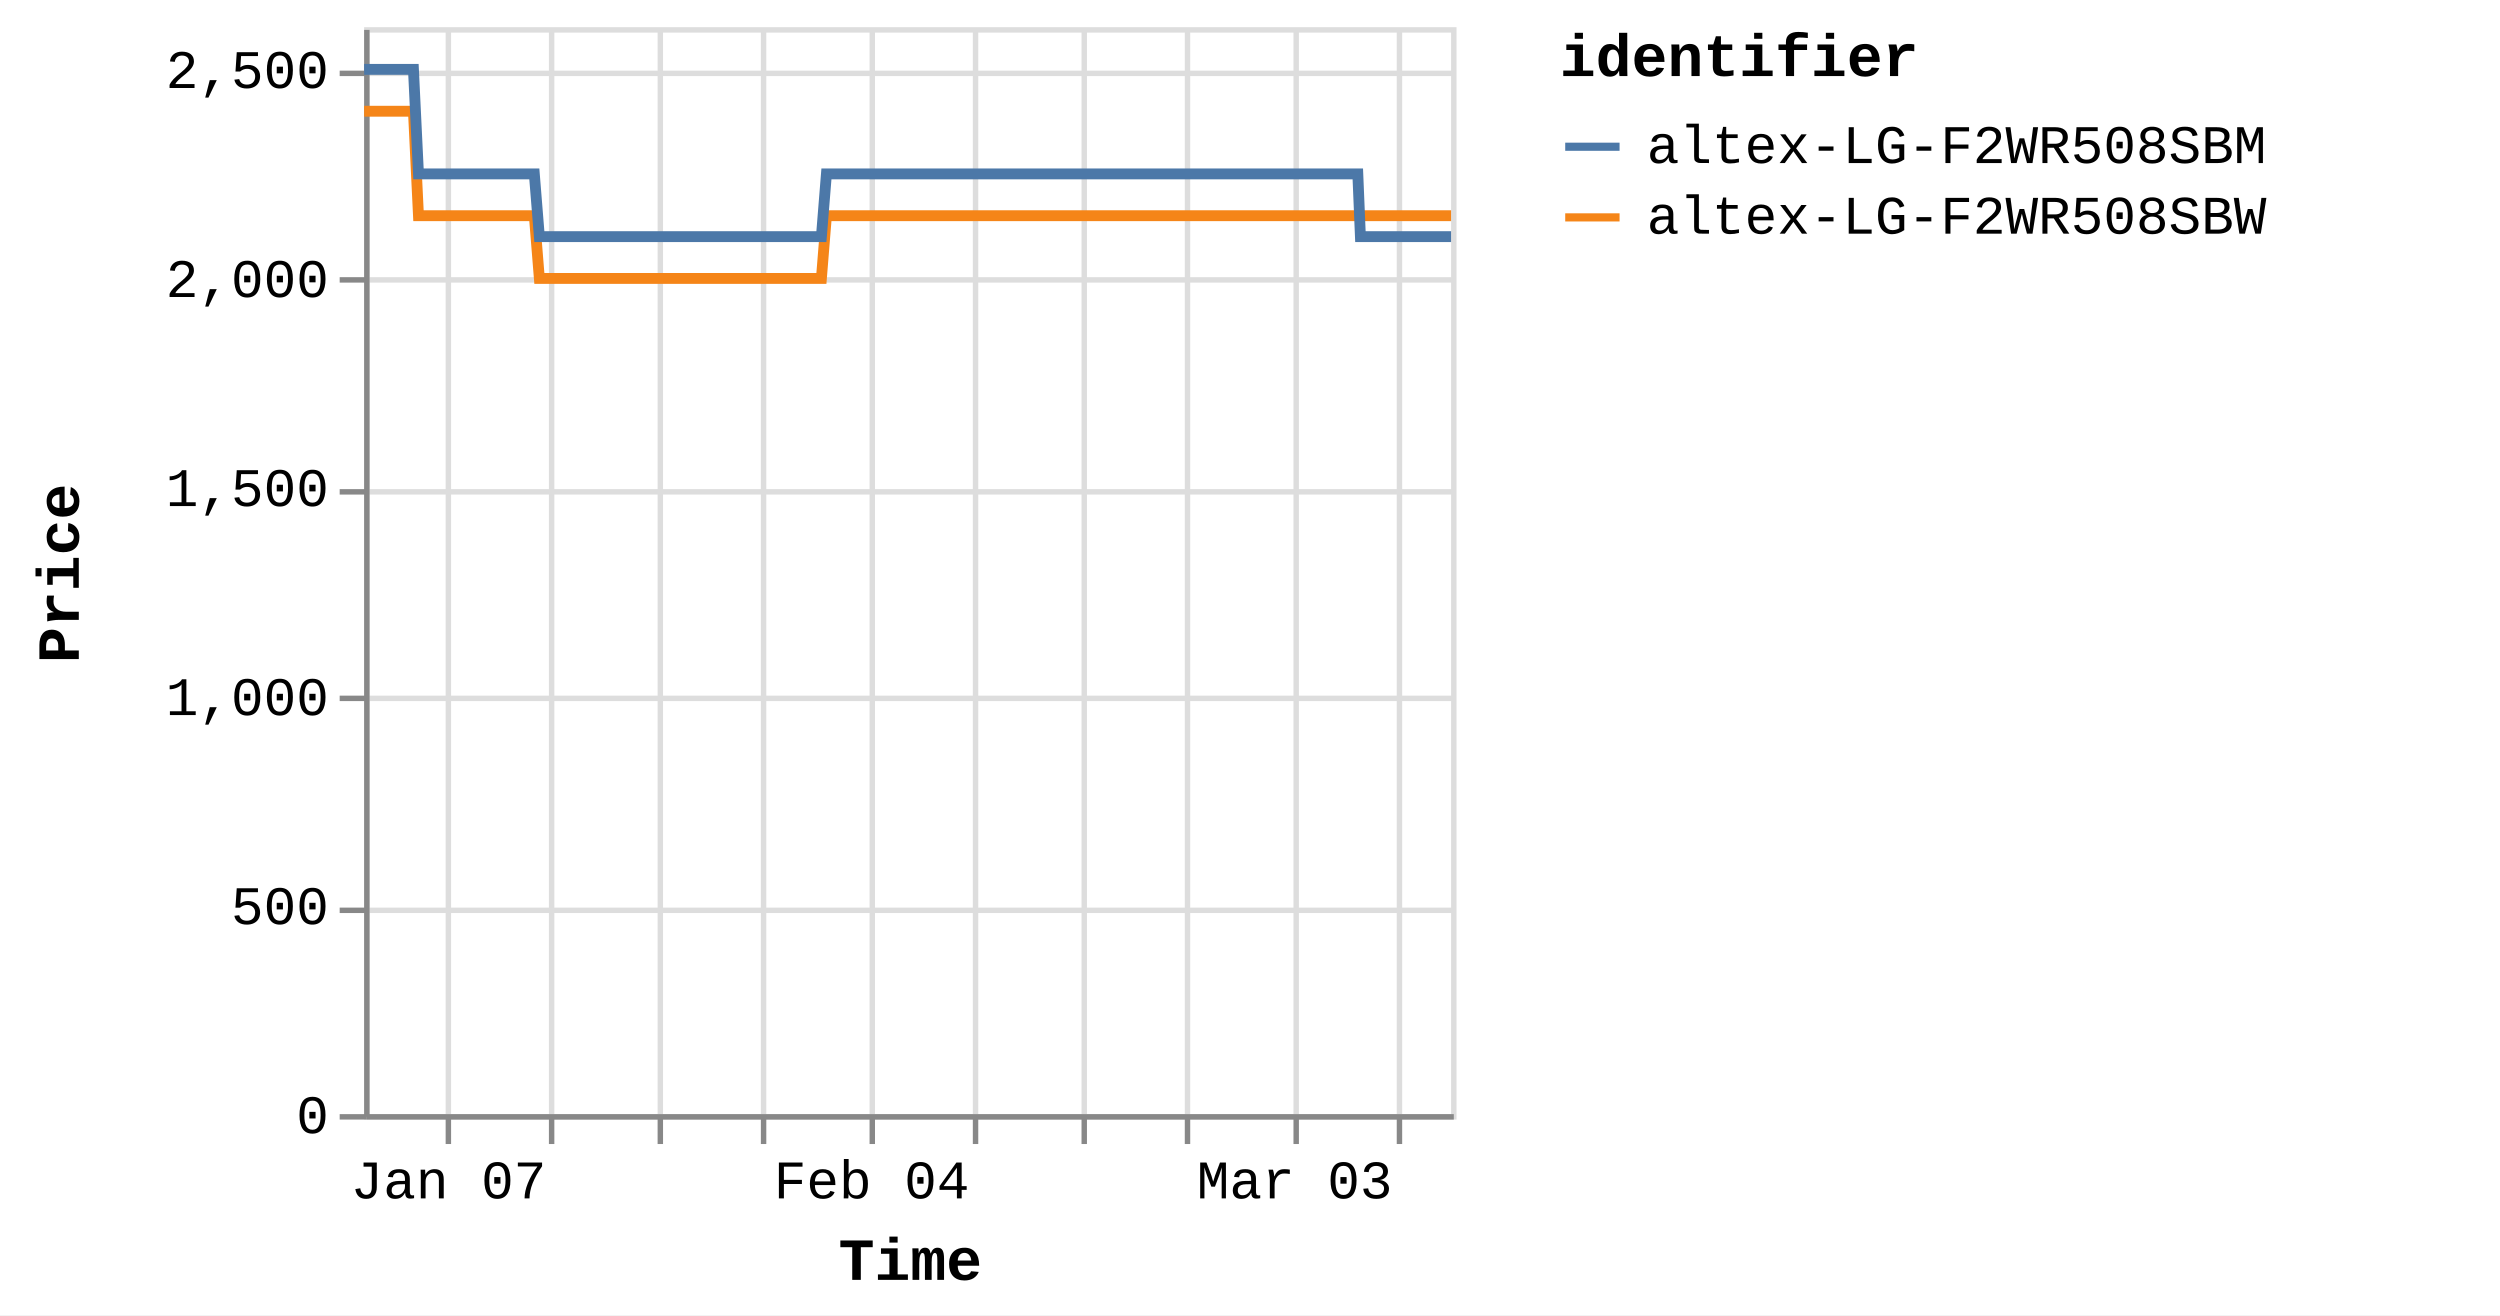
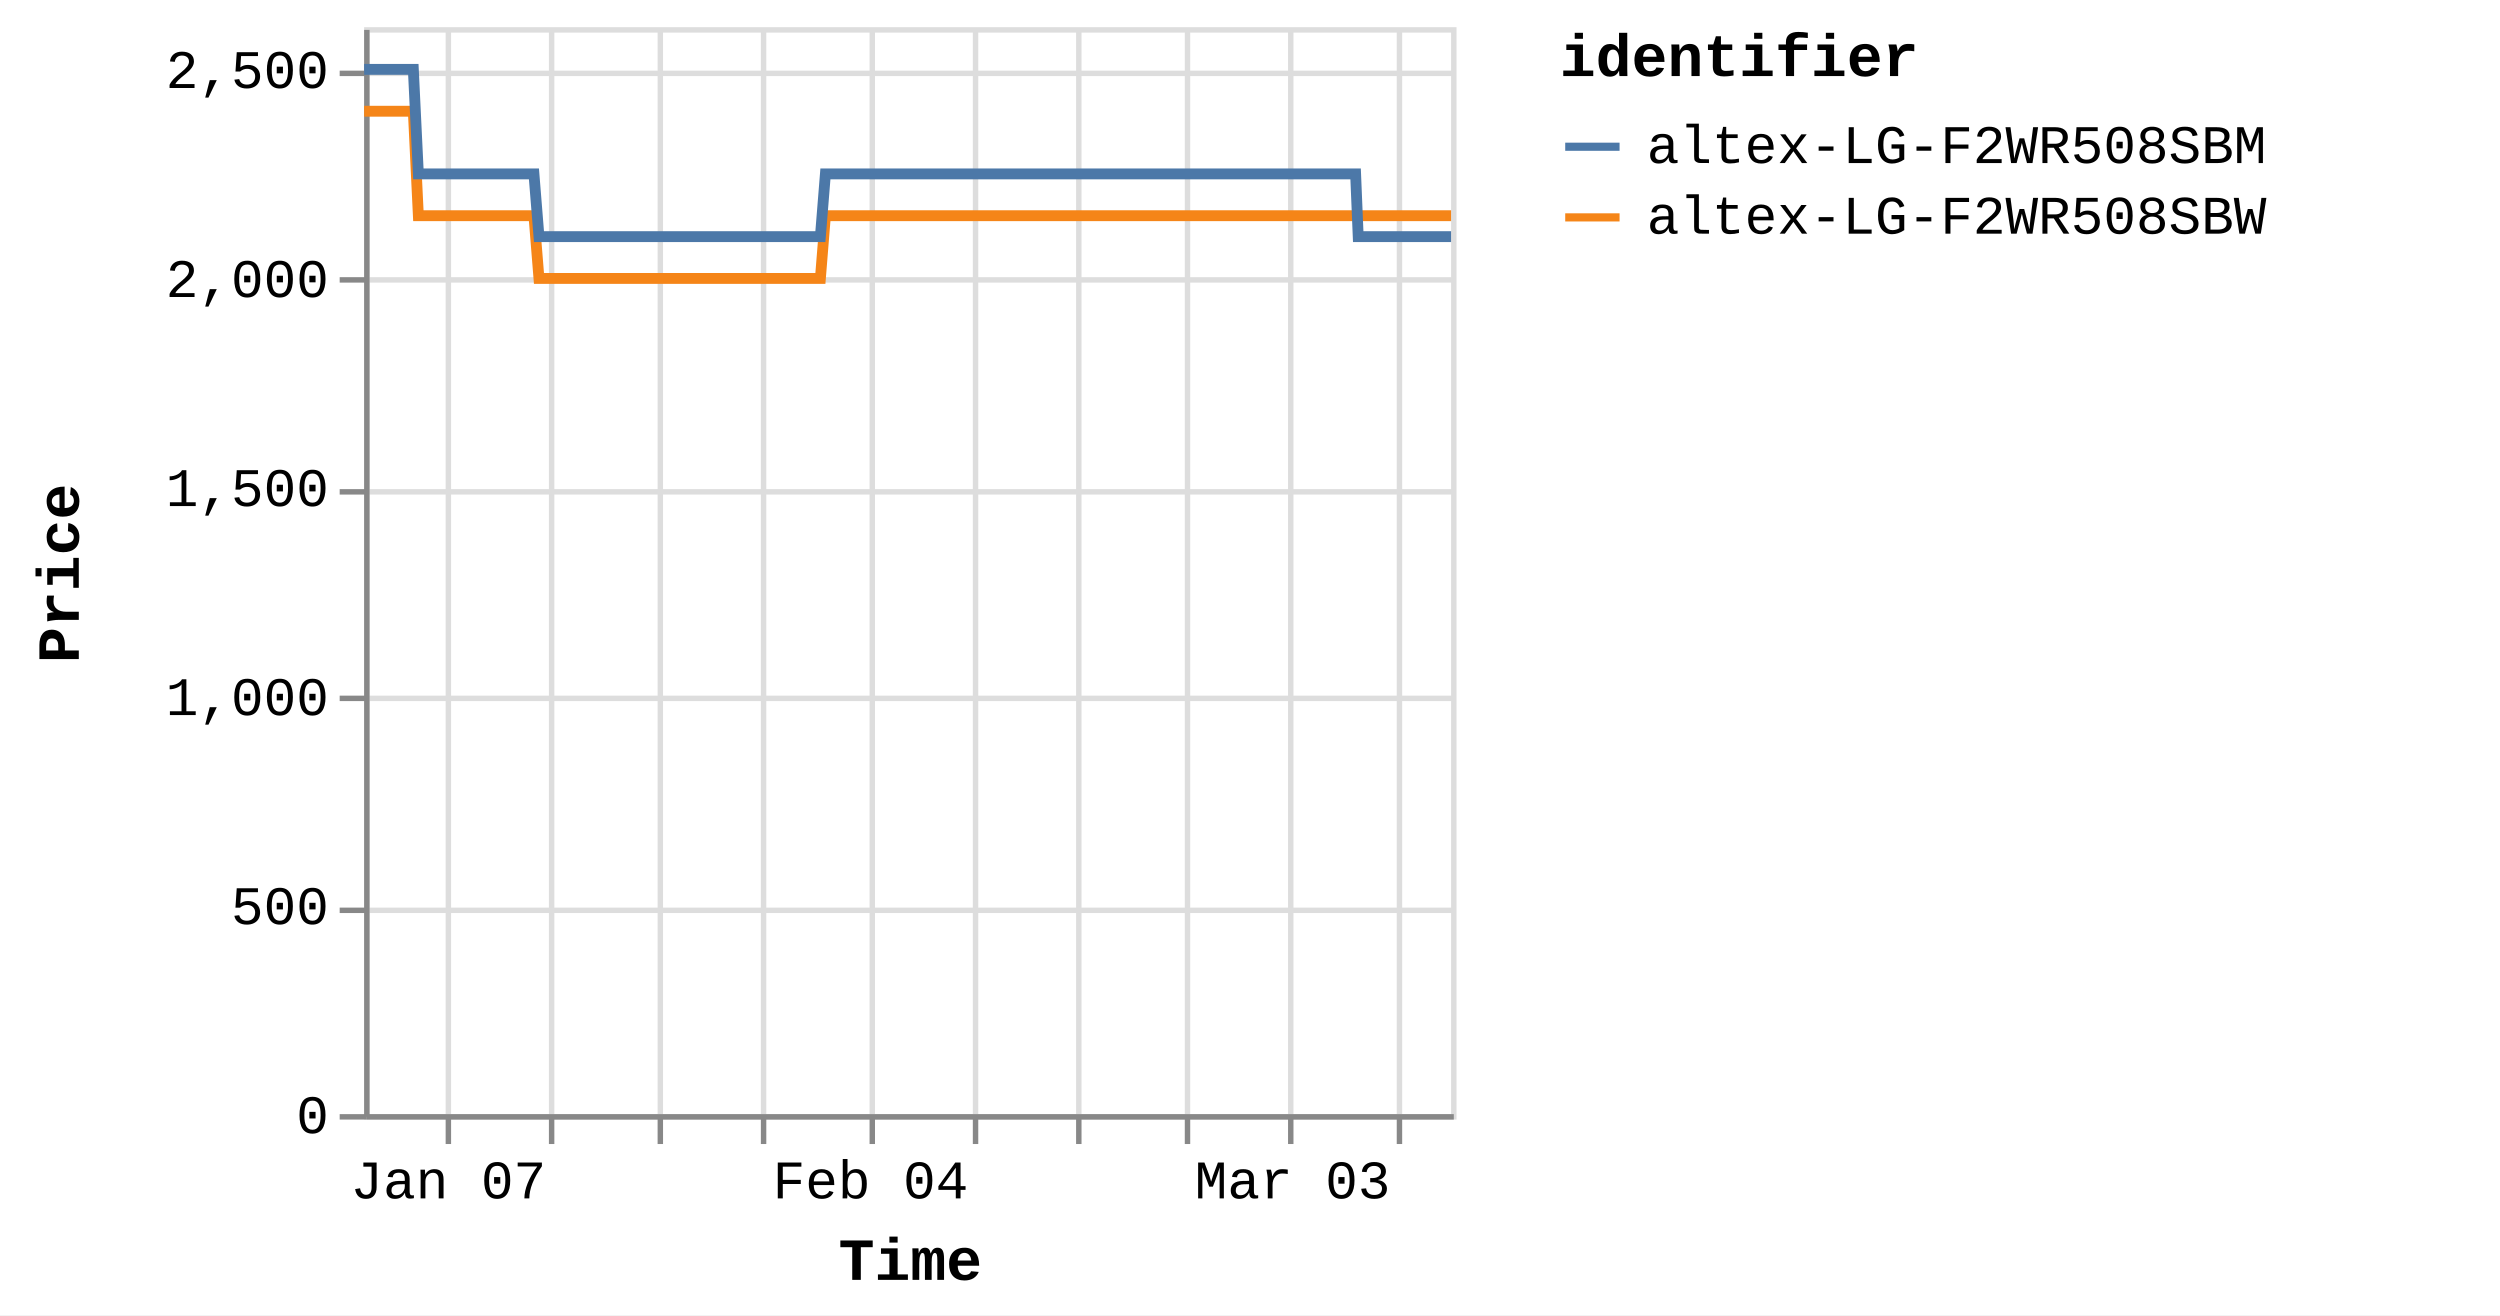
<svg xmlns="http://www.w3.org/2000/svg" version="1.1" class="marks" width="460" height="242" viewBox="0 0 460 242">
  <rect width="460" height="242" fill="white" />
  <g fill="none" stroke-miterlimit="10" transform="translate(67,5)">
    <g class="mark-group role-frame root" role="graphics-object" aria-roledescription="group mark container">
      <g transform="translate(0,0)">
        <path class="background" aria-hidden="true" d="M0.5,0.5h200v200h-200Z" stroke="#ddd" />
        <g>
          <g class="mark-group role-axis" aria-hidden="true">
            <g transform="translate(0.5,200.5)">
              <path class="background" aria-hidden="true" d="M0,0h0v0h0Z" pointer-events="none" />
              <g>
                <g class="mark-rule role-axis-grid" pointer-events="none">
                  <line transform="translate(15,-200)" x2="0" y2="200" stroke="#ddd" stroke-width="1" opacity="1" />
                  <line transform="translate(34,-200)" x2="0" y2="200" stroke="#ddd" stroke-width="1" opacity="1" />
                  <line transform="translate(54,-200)" x2="0" y2="200" stroke="#ddd" stroke-width="1" opacity="1" />
                  <line transform="translate(73,-200)" x2="0" y2="200" stroke="#ddd" stroke-width="1" opacity="1" />
                  <line transform="translate(93,-200)" x2="0" y2="200" stroke="#ddd" stroke-width="1" opacity="1" />
                  <line transform="translate(112,-200)" x2="0" y2="200" stroke="#ddd" stroke-width="1" opacity="1" />
-                   <line transform="translate(132,-200)" x2="0" y2="200" stroke="#ddd" stroke-width="1" opacity="1" />
+                   <line transform="translate(131,-200)" x2="0" y2="200" stroke="#ddd" stroke-width="1" opacity="1" />
                  <line transform="translate(151,-200)" x2="0" y2="200" stroke="#ddd" stroke-width="1" opacity="1" />
-                   <line transform="translate(171,-200)" x2="0" y2="200" stroke="#ddd" stroke-width="1" opacity="1" />
+                   <line transform="translate(170,-200)" x2="0" y2="200" stroke="#ddd" stroke-width="1" opacity="1" />
                  <line transform="translate(190,-200)" x2="0" y2="200" stroke="#ddd" stroke-width="1" opacity="1" />
                </g>
              </g>
              <path class="foreground" aria-hidden="true" d="" pointer-events="none" display="none" />
            </g>
          </g>
          <g class="mark-group role-axis" aria-hidden="true">
            <g transform="translate(0.5,0.5)">
              <path class="background" aria-hidden="true" d="M0,0h0v0h0Z" pointer-events="none" />
              <g>
                <g class="mark-rule role-axis-grid" pointer-events="none">
                  <line transform="translate(0,200)" x2="200" y2="0" stroke="#ddd" stroke-width="1" opacity="1" />
                  <line transform="translate(0,162)" x2="200" y2="0" stroke="#ddd" stroke-width="1" opacity="1" />
                  <line transform="translate(0,123)" x2="200" y2="0" stroke="#ddd" stroke-width="1" opacity="1" />
                  <line transform="translate(0,85)" x2="200" y2="0" stroke="#ddd" stroke-width="1" opacity="1" />
                  <line transform="translate(0,46)" x2="200" y2="0" stroke="#ddd" stroke-width="1" opacity="1" />
                  <line transform="translate(0,8)" x2="200" y2="0" stroke="#ddd" stroke-width="1" opacity="1" />
                </g>
              </g>
              <path class="foreground" aria-hidden="true" d="" pointer-events="none" display="none" />
            </g>
          </g>
-           <g class="mark-group role-axis" role="graphics-symbol" aria-roledescription="axis" aria-label="X-axis titled 'Time' for a time scale with values from Monday, 01 January 2024, 2:19:43 PM to Wednesday, 13 March 2024, 12:49:04 PM">
+           <g class="mark-group role-axis" role="graphics-symbol" aria-roledescription="axis" aria-label="X-axis titled 'Time' for a time scale with values from Monday, 01 January 2024, 2:19:43 PM to Wednesday, 13 March 2024, 4:38:36 PM">
            <g transform="translate(0.5,200.5)">
              <path class="background" aria-hidden="true" d="M0,0h0v0h0Z" pointer-events="none" />
              <g>
                <g class="mark-rule role-axis-tick" pointer-events="none">
                  <line transform="translate(15,0)" x2="0" y2="5" stroke="#888" stroke-width="1" opacity="1" />
                  <line transform="translate(34,0)" x2="0" y2="5" stroke="#888" stroke-width="1" opacity="1" />
                  <line transform="translate(54,0)" x2="0" y2="5" stroke="#888" stroke-width="1" opacity="1" />
                  <line transform="translate(73,0)" x2="0" y2="5" stroke="#888" stroke-width="1" opacity="1" />
                  <line transform="translate(93,0)" x2="0" y2="5" stroke="#888" stroke-width="1" opacity="1" />
                  <line transform="translate(112,0)" x2="0" y2="5" stroke="#888" stroke-width="1" opacity="1" />
-                   <line transform="translate(132,0)" x2="0" y2="5" stroke="#888" stroke-width="1" opacity="1" />
+                   <line transform="translate(131,0)" x2="0" y2="5" stroke="#888" stroke-width="1" opacity="1" />
                  <line transform="translate(151,0)" x2="0" y2="5" stroke="#888" stroke-width="1" opacity="1" />
-                   <line transform="translate(171,0)" x2="0" y2="5" stroke="#888" stroke-width="1" opacity="1" />
+                   <line transform="translate(170,0)" x2="0" y2="5" stroke="#888" stroke-width="1" opacity="1" />
                  <line transform="translate(190,0)" x2="0" y2="5" stroke="#888" stroke-width="1" opacity="1" />
                </g>
                <g class="mark-text role-axis-label" pointer-events="none">
-                   <text text-anchor="middle" transform="translate(15.02139,15)" font-family="Liberation Mono" font-size="10px" fill="#000" opacity="1">Jan 07</text>
-                   <text text-anchor="middle" transform="translate(34.48285,15)" font-family="Liberation Mono" font-size="10px" fill="#000" opacity="0">Jan 14</text>
-                   <text text-anchor="middle" transform="translate(53.94431,15)" font-family="Liberation Mono" font-size="10px" fill="#000" opacity="0">Jan 21</text>
-                   <text text-anchor="middle" transform="translate(73.40577,15)" font-family="Liberation Mono" font-size="10px" fill="#000" opacity="0">Jan 28</text>
-                   <text text-anchor="middle" transform="translate(92.86723,15)" font-family="Liberation Mono" font-size="10px" fill="#000" opacity="1">Feb 04</text>
-                   <text text-anchor="middle" transform="translate(112.3287,15)" font-family="Liberation Mono" font-size="10px" fill="#000" opacity="0">Feb 11</text>
-                   <text text-anchor="middle" transform="translate(131.7901,15)" font-family="Liberation Mono" font-size="10px" fill="#000" opacity="0">Feb 18</text>
-                   <text text-anchor="middle" transform="translate(151.2516,15)" font-family="Liberation Mono" font-size="10px" fill="#000" opacity="0">Feb 25</text>
-                   <text text-anchor="middle" transform="translate(170.7131,15)" font-family="Liberation Mono" font-size="10px" fill="#000" opacity="1">Mar 03</text>
-                   <text text-anchor="middle" transform="translate(190.1745,15)" font-family="Liberation Mono" font-size="10px" fill="#000" opacity="0">Mar 10</text>
+                   <text text-anchor="middle" transform="translate(14.98818,15)" font-family="Liberation Mono" font-size="10px" fill="#000" opacity="1">Jan 07</text>
+                   <text text-anchor="middle" transform="translate(34.40661,15)" font-family="Liberation Mono" font-size="10px" fill="#000" opacity="0">Jan 14</text>
+                   <text text-anchor="middle" transform="translate(53.82504,15)" font-family="Liberation Mono" font-size="10px" fill="#000" opacity="0">Jan 21</text>
+                   <text text-anchor="middle" transform="translate(73.24347,15)" font-family="Liberation Mono" font-size="10px" fill="#000" opacity="0">Jan 28</text>
+                   <text text-anchor="middle" transform="translate(92.6619,15)" font-family="Liberation Mono" font-size="10px" fill="#000" opacity="1">Feb 04</text>
+                   <text text-anchor="middle" transform="translate(112.0803,15)" font-family="Liberation Mono" font-size="10px" fill="#000" opacity="0">Feb 11</text>
+                   <text text-anchor="middle" transform="translate(131.4988,15)" font-family="Liberation Mono" font-size="10px" fill="#000" opacity="0">Feb 18</text>
+                   <text text-anchor="middle" transform="translate(150.9172,15)" font-family="Liberation Mono" font-size="10px" fill="#000" opacity="0">Feb 25</text>
+                   <text text-anchor="middle" transform="translate(170.3356,15)" font-family="Liberation Mono" font-size="10px" fill="#000" opacity="1">Mar 03</text>
+                   <text text-anchor="middle" transform="translate(189.7541,15)" font-family="Liberation Mono" font-size="10px" fill="#000" opacity="0">Mar 10</text>
                </g>
                <g class="mark-rule role-axis-domain" pointer-events="none">
                  <line transform="translate(0,0)" x2="200" y2="0" stroke="#888" stroke-width="1" opacity="1" />
                </g>
                <g class="mark-text role-axis-title" pointer-events="none">
                  <text text-anchor="middle" transform="translate(100,30)" font-family="Liberation Mono" font-size="11px" font-weight="bold" fill="#000" opacity="1">Time</text>
                </g>
              </g>
              <path class="foreground" aria-hidden="true" d="" pointer-events="none" display="none" />
            </g>
          </g>
          <g class="mark-group role-axis" role="graphics-symbol" aria-roledescription="axis" aria-label="Y-axis titled 'Price' for a linear scale with values from 0 to 2,600">
            <g transform="translate(0.5,0.5)">
              <path class="background" aria-hidden="true" d="M0,0h0v0h0Z" pointer-events="none" />
              <g>
                <g class="mark-rule role-axis-tick" pointer-events="none">
                  <line transform="translate(0,200)" x2="-5" y2="0" stroke="#888" stroke-width="1" opacity="1" />
                  <line transform="translate(0,162)" x2="-5" y2="0" stroke="#888" stroke-width="1" opacity="1" />
                  <line transform="translate(0,123)" x2="-5" y2="0" stroke="#888" stroke-width="1" opacity="1" />
                  <line transform="translate(0,85)" x2="-5" y2="0" stroke="#888" stroke-width="1" opacity="1" />
                  <line transform="translate(0,46)" x2="-5" y2="0" stroke="#888" stroke-width="1" opacity="1" />
                  <line transform="translate(0,8)" x2="-5" y2="0" stroke="#888" stroke-width="1" opacity="1" />
                </g>
                <g class="mark-text role-axis-label" pointer-events="none">
                  <text text-anchor="end" transform="translate(-7,203)" font-family="Liberation Mono" font-size="10px" fill="#000" opacity="1">0</text>
                  <text text-anchor="end" transform="translate(-7,164.5385)" font-family="Liberation Mono" font-size="10px" fill="#000" opacity="1">500</text>
                  <text text-anchor="end" transform="translate(-7,126.0769)" font-family="Liberation Mono" font-size="10px" fill="#000" opacity="1">1,000</text>
                  <text text-anchor="end" transform="translate(-7,87.61538)" font-family="Liberation Mono" font-size="10px" fill="#000" opacity="1">1,500</text>
                  <text text-anchor="end" transform="translate(-7,49.15385)" font-family="Liberation Mono" font-size="10px" fill="#000" opacity="1">2,000</text>
                  <text text-anchor="end" transform="translate(-7,10.69231)" font-family="Liberation Mono" font-size="10px" fill="#000" opacity="1">2,500</text>
                </g>
                <g class="mark-rule role-axis-domain" pointer-events="none">
                  <line transform="translate(0,200)" x2="0" y2="-200" stroke="#888" stroke-width="1" opacity="1" />
                </g>
                <g class="mark-text role-axis-title" pointer-events="none">
                  <text text-anchor="middle" transform="translate(-51,100) rotate(-90) translate(0,-2)" font-family="Liberation Mono" font-size="11px" font-weight="bold" fill="#000" opacity="1">Price</text>
                </g>
              </g>
              <path class="foreground" aria-hidden="true" d="" pointer-events="none" display="none" />
            </g>
          </g>
          <g class="mark-group role-scope pathgroup" role="graphics-object" aria-roledescription="group mark container">
            <g transform="translate(0,0)">
              <path class="background" aria-hidden="true" d="M0,0h200v200h-200Z" />
              <g>
                <g class="mark-line role-mark marks" role="graphics-object" aria-roledescription="line mark container">
-                   <path aria-label="Time: Jan 01, 2024; Price: 2399; identifier: altex-LG-F2WR508SBW" role="graphics-symbol" aria-roledescription="line mark" d="M0,15.462L0.291,15.462L0.731,15.462L1.658,15.462L2.122,15.462L2.609,15.462L3.052,15.462L3.511,15.462L4.438,15.462L4.902,15.462L5.39,15.462L5.833,15.462L6.291,15.462L7.219,15.462L7.683,15.462L8.169,15.462L8.616,15.462L9.072,15.462L10,34.692L10.463,34.692L10.95,34.692L11.395,34.692L11.852,34.692L12.78,34.692L13.242,34.692L13.728,34.692L14.173,34.692L14.632,34.692L15.562,34.692L16.022,34.692L16.508,34.692L16.953,34.692L17.412,34.692L18.341,34.692L18.806,34.692L19.294,34.692L19.737,34.692L20.192,34.692L21.123,34.692L21.585,34.692L22.079,34.692L22.518,34.692L22.973,34.692L23.902,34.692L24.366,34.692L24.854,34.692L25.296,34.692L25.753,34.692L26.682,34.692L27.146,34.692L27.635,34.692L28.078,34.692L28.533,34.692L29.462,34.692L29.926,34.692L30.413,34.692L30.857,34.692L31.314,34.692L32.241,46.231L32.703,46.231L33.189,46.231L33.634,46.231L34.093,46.231L35.023,46.231L35.483,46.231L35.969,46.231L36.414,46.231L36.874,46.231L37.804,46.231L38.268,46.231L38.757,46.231L39.199,46.231L39.654,46.231L40.583,46.231L41.048,46.231L41.536,46.231L41.98,46.231L42.434,46.231L43.363,46.231L43.828,46.231L44.317,46.231L44.759,46.231L45.214,46.231L46.143,46.231L46.607,46.231L47.095,46.231L47.538,46.231L47.996,46.231L48.924,46.231L49.387,46.231L49.876,46.231L50.32,46.231L50.775,46.231L51.704,46.231L52.164,46.231L52.651,46.231L53.098,46.231L53.556,46.231L54.482,46.231L54.945,46.231L55.431,46.231L55.876,46.231L56.335,46.231L57.266,46.231L57.731,46.231L58.22,46.231L58.66,46.231L59.116,46.231L60.045,46.231L60.51,46.231L60.999,46.231L61.442,46.231L61.896,46.231L62.826,46.231L63.29,46.231L63.779,46.231L64.221,46.231L64.676,46.231L65.607,46.231L66.069,46.231L66.559,46.231L67.003,46.231L67.456,46.231L68.384,46.231L68.849,46.231L69.329,46.231L69.774,46.231L70.238,46.231L71.163,46.231L71.627,46.231L72.103,46.231L72.553,46.231L73.016,46.231L73.943,46.231L74.407,46.231L74.885,46.231L75.333,46.231L75.797,46.231L76.723,46.231L77.188,46.231L77.669,46.231L78.114,46.231L78.577,46.231L79.503,46.231L79.967,46.231L80.449,46.231L80.9,46.231L81.357,46.231L82.283,46.231L82.747,46.231L83.23,46.231L83.674,46.231L84.137,46.231L85.064,34.692L85.528,34.692L86.01,34.692L86.454,34.692L86.917,34.692L87.845,34.692L88.307,34.692L88.789,34.692L89.234,34.692L89.698,34.692L90.624,34.692L91.088,34.692L91.566,34.692L92.014,34.692L92.479,34.692L93.407,34.692L93.869,34.692L94.346,34.692L94.794,34.692L95.258,34.692L96.185,34.692L96.65,34.692L97.132,34.692L97.576,34.692L98.038,34.692L98.965,34.692L99.428,34.692L99.911,34.692L100.356,34.692L100.818,34.692L101.745,34.692L102.209,34.692L102.69,34.692L103.138,34.692L103.599,34.692L104.525,34.692L104.99,34.692L105.47,34.692L105.918,34.692L106.379,34.692L107.306,34.692L107.77,34.692L108.249,34.692L108.697,34.692L109.16,34.692L110.086,34.692L110.549,34.692L111.028,34.692L111.476,34.692L111.94,34.692L112.868,34.692L113.33,34.692L113.807,34.692L114.256,34.692L114.719,34.692L115.647,34.692L116.11,34.692L116.594,34.692L117.037,34.692L117.499,34.692L118.426,34.692L118.89,34.692L119.371,34.692L119.823,34.692L120.28,34.692L121.207,34.692L121.67,34.692L122.153,34.692L122.598,34.692L123.06,34.692L124.45,34.692L124.932,34.692L125.378,34.692L125.841,34.692L126.768,34.692L127.231,34.692L127.713,34.692L128.16,34.692L128.621,34.692L129.548,34.692L130.01,34.692L130.488,34.692L130.937,34.692L131.4,34.692L132.328,34.692L132.793,34.692L133.269,34.692L133.718,34.692L134.181,34.692L135.108,34.692L135.573,34.692L136.055,34.692L136.503,34.692L136.961,34.692L137.889,34.692L138.352,34.692L138.832,34.692L139.28,34.692L139.743,34.692L140.668,34.692L141.132,34.692L141.614,34.692L142.06,34.692L142.522,34.692L143.449,34.692L143.911,34.692L144.394,34.692L144.84,34.692L145.302,34.692L146.229,34.692L146.692,34.692L147.172,34.692L147.619,34.692L148.085,34.692L149.009,34.692L149.472,34.692L149.949,34.692L150.399,34.692L150.861,34.692L151.789,34.692L152.253,34.692L152.73,34.692L153.182,34.692L153.642,34.692L154.569,34.692L155.034,34.692L155.515,34.692L155.961,34.692L156.422,34.692L157.349,34.692L157.813,34.692L158.294,34.692L158.741,34.692L159.203,34.692L160.13,34.692L160.593,34.692L161.074,34.692L161.522,34.692L161.983,34.692L162.91,34.692L163.373,34.692L163.853,34.692L164.299,34.692L164.763,34.692L165.69,34.692L166.155,34.692L166.635,34.692L167.081,34.692L167.544,34.692L168.47,34.692L168.934,34.692L169.415,34.692L169.86,34.692L170.324,34.692L171.251,34.692L171.713,34.692L172.191,34.692L172.64,34.692L173.104,34.692L174.073,34.692L174.706,34.692L174.983,34.692L175.424,34.692L175.884,34.692L176.81,34.692L177.274,34.692L177.758,34.692L178.202,34.692L178.664,34.692L179.591,34.692L180.058,34.692L180.538,34.692L180.985,34.692L181.444,34.692L182.371,34.692L182.836,34.692L183.316,34.692L183.762,34.692L184.225,34.692L185.152,34.692L185.622,34.692L186.097,34.692L186.541,34.692L187.005,34.692L187.932,34.692L188.395,34.692L188.871,34.692L189.324,34.692L189.785,34.692L190.712,34.692L191.178,34.692L191.652,34.692L192.103,34.692L192.565,34.692L193.494,34.692L193.955,34.692L194.439,34.692L194.886,34.692L195.346,34.692L196.273,34.692L196.736,34.692L197.219,34.692L197.667,34.692L198.125,34.692L199.053,34.692L199.519,34.692L200,34.692" stroke="#f58518" stroke-width="2" />
+                   <path aria-label="Time: Jan 01, 2024; Price: 2399; identifier: altex-LG-F2WR508SBW" role="graphics-symbol" aria-roledescription="line mark" d="M0,15.462L0.29,15.462L0.73,15.462L1.654,15.462L2.117,15.462L2.603,15.462L3.045,15.462L3.503,15.462L4.429,15.462L4.891,15.462L5.378,15.462L5.82,15.462L6.277,15.462L7.203,15.462L7.666,15.462L8.151,15.462L8.597,15.462L9.052,15.462L9.978,34.692L10.44,34.692L10.925,34.692L11.37,34.692L11.825,34.692L12.751,34.692L13.213,34.692L13.698,34.692L14.141,34.692L14.6,34.692L15.527,34.692L15.987,34.692L16.471,34.692L16.916,34.692L17.374,34.692L18.301,34.692L18.765,34.692L19.251,34.692L19.693,34.692L20.147,34.692L21.076,34.692L21.538,34.692L22.03,34.692L22.468,34.692L22.922,34.692L23.85,34.692L24.312,34.692L24.799,34.692L25.24,34.692L25.696,34.692L26.623,34.692L27.086,34.692L27.574,34.692L28.016,34.692L28.47,34.692L29.397,34.692L29.86,34.692L30.345,34.692L30.789,34.692L31.244,34.692L32.169,46.231L32.631,46.231L33.116,46.231L33.56,46.231L34.018,46.231L34.946,46.231L35.405,46.231L35.889,46.231L36.333,46.231L36.792,46.231L37.72,46.231L38.183,46.231L38.671,46.231L39.113,46.231L39.566,46.231L40.493,46.231L40.957,46.231L41.444,46.231L41.887,46.231L42.34,46.231L43.267,46.231L43.731,46.231L44.219,46.231L44.66,46.231L45.114,46.231L46.041,46.231L46.504,46.231L46.991,46.231L47.433,46.231L47.89,46.231L48.816,46.231L49.278,46.231L49.766,46.231L50.209,46.231L50.662,46.231L51.589,46.231L52.049,46.231L52.534,46.231L52.98,46.231L53.437,46.231L54.362,46.231L54.824,46.231L55.308,46.231L55.753,46.231L56.211,46.231L57.14,46.231L57.603,46.231L58.091,46.231L58.53,46.231L58.985,46.231L59.912,46.231L60.377,46.231L60.864,46.231L61.306,46.231L61.759,46.231L62.687,46.231L63.15,46.231L63.638,46.231L64.079,46.231L64.533,46.231L65.462,46.231L65.923,46.231L66.412,46.231L66.855,46.231L67.307,46.231L68.233,46.231L68.697,46.231L69.176,46.231L69.62,46.231L70.082,46.231L71.005,46.231L71.469,46.231L71.944,46.231L72.393,46.231L72.854,46.231L73.78,46.231L74.242,46.231L74.719,46.231L75.167,46.231L75.629,46.231L76.554,46.231L77.017,46.231L77.497,46.231L77.942,46.231L78.404,46.231L79.327,46.231L79.79,46.231L80.271,46.231L80.721,46.231L81.177,46.231L82.101,46.231L82.564,46.231L83.046,46.231L83.489,46.231L83.951,46.231L84.876,34.692L85.338,34.692L85.82,34.692L86.263,34.692L86.725,34.692L87.651,34.692L88.112,34.692L88.593,34.692L89.036,34.692L89.499,34.692L90.424,34.692L90.887,34.692L91.363,34.692L91.811,34.692L92.275,34.692L93.2,34.692L93.661,34.692L94.137,34.692L94.585,34.692L95.047,34.692L95.972,34.692L96.436,34.692L96.917,34.692L97.36,34.692L97.821,34.692L98.746,34.692L99.209,34.692L99.69,34.692L100.134,34.692L100.595,34.692L101.52,34.692L101.983,34.692L102.463,34.692L102.91,34.692L103.37,34.692L104.294,34.692L104.758,34.692L105.237,34.692L105.683,34.692L106.144,34.692L107.069,34.692L107.532,34.692L108.01,34.692L108.456,34.692L108.919,34.692L109.842,34.692L110.304,34.692L110.783,34.692L111.229,34.692L111.692,34.692L112.619,34.692L113.079,34.692L113.556,34.692L114.004,34.692L114.466,34.692L115.391,34.692L115.853,34.692L116.336,34.692L116.779,34.692L117.24,34.692L118.164,34.692L118.627,34.692L119.107,34.692L119.559,34.692L120.014,34.692L120.939,34.692L121.401,34.692L121.882,34.692L122.327,34.692L122.787,34.692L124.175,34.692L124.656,34.692L125.1,34.692L125.563,34.692L126.487,34.692L126.95,34.692L127.43,34.692L127.877,34.692L128.336,34.692L129.262,34.692L129.723,34.692L130.2,34.692L130.648,34.692L131.11,34.692L132.035,34.692L132.5,34.692L132.974,34.692L133.422,34.692L133.885,34.692L134.809,34.692L135.273,34.692L135.755,34.692L136.202,34.692L136.658,34.692L137.585,34.692L138.046,34.692L138.525,34.692L138.972,34.692L139.434,34.692L140.357,34.692L140.82,34.692L141.301,34.692L141.746,34.692L142.207,34.692L143.131,34.692L143.593,34.692L144.075,34.692L144.52,34.692L144.981,34.692L145.905,34.692L146.368,34.692L146.847,34.692L147.292,34.692L147.757,34.692L148.679,34.692L149.142,34.692L149.618,34.692L150.066,34.692L150.528,34.692L151.453,34.692L151.917,34.692L152.392,34.692L152.843,34.692L153.302,34.692L154.227,34.692L154.691,34.692L155.171,34.692L155.616,34.692L156.076,34.692L157.001,34.692L157.464,34.692L157.944,34.692L158.39,34.692L158.851,34.692L159.776,34.692L160.238,34.692L160.718,34.692L161.165,34.692L161.625,34.692L162.55,34.692L163.012,34.692L163.491,34.692L163.936,34.692L164.398,34.692L165.323,34.692L165.788,34.692L166.267,34.692L166.712,34.692L167.173,34.692L168.098,34.692L168.56,34.692L169.04,34.692L169.485,34.692L169.947,34.692L170.872,34.692L171.334,34.692L171.811,34.692L172.259,34.692L172.721,34.692L173.688,34.692L174.32,34.692L174.596,34.692L175.036,34.692L175.496,34.692L176.419,34.692L176.882,34.692L177.365,34.692L177.808,34.692L178.269,34.692L179.194,34.692L179.66,34.692L180.139,34.692L180.585,34.692L181.043,34.692L181.968,34.692L182.431,34.692L182.911,34.692L183.355,34.692L183.818,34.692L184.742,34.692L185.211,34.692L185.685,34.692L186.129,34.692L186.591,34.692L187.517,34.692L187.979,34.692L188.454,34.692L188.905,34.692L189.365,34.692L190.29,34.692L190.755,34.692L191.228,34.692L191.679,34.692L192.139,34.692L193.066,34.692L193.526,34.692L194.009,34.692L194.455,34.692L194.914,34.692L195.839,34.692L196.301,34.692L196.782,34.692L197.229,34.692L197.687,34.692L198.613,34.692L199.078,34.692L199.558,34.692L200,34.692" stroke="#f58518" stroke-width="2" />
                </g>
              </g>
              <path class="foreground" aria-hidden="true" d="" display="none" />
            </g>
            <g transform="translate(0,0)">
              <path class="background" aria-hidden="true" d="M0,0h200v200h-200Z" />
              <g>
                <g class="mark-line role-mark marks" role="graphics-object" aria-roledescription="line mark container">
-                   <path aria-label="Time: Jan 01, 2024; Price: 2499; identifier: altex-LG-F2WR508SBM" role="graphics-symbol" aria-roledescription="line mark" d="M0,7.769L0.291,7.769L0.731,7.769L1.658,7.769L2.122,7.769L2.609,7.769L3.052,7.769L3.511,7.769L4.439,7.769L4.902,7.769L5.39,7.769L5.833,7.769L6.291,7.769L7.219,7.769L7.683,7.769L8.169,7.769L8.616,7.769L9.073,7.769L10,27L10.463,27L10.95,27L11.395,27L11.852,27L12.78,27L13.242,27L13.728,27L14.173,27L14.632,27L15.562,27L16.022,27L16.508,27L16.953,27L17.412,27L18.342,27L18.806,27L19.294,27L19.737,27L20.192,27L21.123,27L21.585,27L22.079,27L22.518,27L22.973,27L23.903,27L24.366,27L24.854,27L25.296,27L25.753,27L26.682,27L27.146,27L27.635,27L28.078,27L28.533,27L29.462,27L29.926,27L30.413,27L30.857,27L31.314,27L32.241,38.538L32.703,38.538L33.189,38.538L33.634,38.538L34.093,38.538L35.023,38.538L35.484,38.538L35.969,38.538L36.414,38.538L36.874,38.538L37.804,38.538L38.268,38.538L38.757,38.538L39.199,38.538L39.654,38.538L40.583,38.538L41.048,38.538L41.536,38.538L41.981,38.538L42.434,38.538L43.363,38.538L43.828,38.538L44.317,38.538L44.759,38.538L45.214,38.538L46.143,38.538L46.607,38.538L47.095,38.538L47.538,38.538L47.996,38.538L48.924,38.538L49.388,38.538L49.876,38.538L50.32,38.538L50.775,38.538L51.704,38.538L52.165,38.538L52.651,38.538L53.098,38.538L53.556,38.538L54.482,38.538L54.945,38.538L55.431,38.538L55.876,38.538L56.335,38.538L57.267,38.538L57.731,38.538L58.22,38.538L58.66,38.538L59.116,38.538L60.045,38.538L60.51,38.538L60.999,38.538L61.443,38.538L61.896,38.538L62.826,38.538L63.29,38.538L63.779,38.538L64.221,38.538L64.676,38.538L65.607,38.538L66.069,38.538L66.559,38.538L67.003,38.538L67.456,38.538L68.384,38.538L68.849,38.538L69.329,38.538L69.774,38.538L70.238,38.538L71.163,38.538L71.628,38.538L72.103,38.538L72.553,38.538L73.016,38.538L73.944,38.538L74.407,38.538L74.885,38.538L75.333,38.538L75.797,38.538L76.724,38.538L77.188,38.538L77.669,38.538L78.115,38.538L78.577,38.538L79.503,38.538L79.967,38.538L80.449,38.538L80.9,38.538L81.357,38.538L82.283,38.538L82.747,38.538L83.23,38.538L83.674,38.538L84.137,38.538L85.064,27L85.528,27L86.01,27L86.454,27L86.917,27L87.845,27L88.308,27L88.789,27L89.234,27L89.698,27L90.625,27L91.088,27L91.566,27L92.015,27L92.479,27L93.407,27L93.869,27L94.346,27L94.794,27L95.258,27L96.185,27L96.65,27L97.132,27L97.576,27L98.038,27L98.965,27L99.428,27L99.911,27L100.356,27L100.819,27L101.745,27L102.209,27L102.69,27L103.139,27L103.599,27L104.526,27L104.99,27L105.471,27L105.918,27L106.379,27L107.306,27L107.77,27L108.249,27L108.697,27L109.161,27L110.086,27L110.549,27L111.028,27L111.476,27L111.94,27L112.868,27L113.33,27L113.808,27L114.256,27L114.72,27L115.647,27L116.11,27L116.594,27L117.038,27L117.5,27L118.426,27L118.89,27L119.371,27L119.824,27L120.28,27L121.207,27L121.67,27L122.153,27L122.598,27L123.06,27L124.45,27L124.932,27L125.378,27L125.841,27L126.768,27L127.231,27L127.713,27L128.16,27L128.621,27L129.549,27L130.01,27L130.488,27L130.937,27L131.401,27L132.328,27L132.793,27L133.269,27L133.718,27L134.181,27L135.108,27L135.573,27L136.055,27L136.504,27L136.961,27L137.89,27L138.352,27L138.832,27L139.28,27L139.743,27L140.668,27L141.132,27L141.614,27L142.061,27L142.523,27L143.449,27L143.912,27L144.394,27L144.841,27L145.303,27L146.229,27L146.692,27L147.172,27L147.619,27L148.085,27L149.009,27L149.472,27L149.949,27L150.399,27L150.861,27L151.789,27L152.253,27L152.73,27L153.182,27L153.642,27L154.569,27L155.034,27L155.515,27L155.961,27L156.422,27L157.349,27L157.813,27L158.294,27L158.741,27L159.203,27L160.13,27L160.593,27L161.074,27L161.522,27L161.983,27L162.91,27L163.373,27L163.853,27L164.3,27L164.763,27L165.69,27L166.155,27L166.635,27L167.081,27L167.544,27L168.47,27L168.934,27L169.415,27L169.86,27L170.324,27L171.251,27L171.714,27L172.192,27L172.64,27L173.104,27L174.073,27L174.706,27L174.983,27L175.424,27L175.885,27L176.81,27L177.274,27L177.759,27L178.202,27L178.664,27L179.591,27L180.058,27L180.538,27L180.985,27L181.444,27L182.371,27L182.836,27L183.316,38.538L183.762,38.538L184.225,38.538L185.152,38.538L185.622,38.538L186.097,38.538L186.541,38.538L187.005,38.538L187.932,38.538L188.396,38.538L188.872,38.538L189.324,38.538L189.785,38.538L190.712,38.538L191.178,38.538L191.652,38.538L192.103,38.538L192.565,38.538L193.494,38.538L193.955,38.538L194.439,38.538L194.886,38.538L195.346,38.538L196.273,38.538L196.736,38.538L197.219,38.538L197.667,38.538L198.126,38.538L199.053,38.538L199.519,38.538L200,38.538" stroke="#4c78a8" stroke-width="2" />
+                   <path aria-label="Time: Jan 01, 2024; Price: 2499; identifier: altex-LG-F2WR508SBM" role="graphics-symbol" aria-roledescription="line mark" d="M0,7.769L0.29,7.769L0.73,7.769L1.655,7.769L2.117,7.769L2.603,7.769L3.045,7.769L3.503,7.769L4.429,7.769L4.891,7.769L5.378,7.769L5.82,7.769L6.277,7.769L7.203,7.769L7.666,7.769L8.151,7.769L8.597,7.769L9.053,7.769L9.978,27L10.44,27L10.926,27L11.37,27L11.826,27L12.751,27L13.213,27L13.698,27L14.141,27L14.6,27L15.527,27L15.987,27L16.471,27L16.916,27L17.374,27L18.301,27L18.765,27L19.251,27L19.693,27L20.147,27L21.076,27L21.538,27L22.03,27L22.468,27L22.922,27L23.85,27L24.312,27L24.799,27L25.24,27L25.696,27L26.623,27L27.086,27L27.574,27L28.016,27L28.47,27L29.397,27L29.86,27L30.346,27L30.789,27L31.244,27L32.17,38.538L32.631,38.538L33.116,38.538L33.56,38.538L34.018,38.538L34.946,38.538L35.405,38.538L35.889,38.538L36.333,38.538L36.792,38.538L37.72,38.538L38.183,38.538L38.671,38.538L39.113,38.538L39.566,38.538L40.493,38.538L40.957,38.538L41.444,38.538L41.888,38.538L42.34,38.538L43.267,38.538L43.732,38.538L44.219,38.538L44.66,38.538L45.114,38.538L46.041,38.538L46.504,38.538L46.991,38.538L47.433,38.538L47.89,38.538L48.816,38.538L49.278,38.538L49.766,38.538L50.209,38.538L50.662,38.538L51.59,38.538L52.049,38.538L52.534,38.538L52.981,38.538L53.437,38.538L54.362,38.538L54.824,38.538L55.308,38.538L55.753,38.538L56.211,38.538L57.14,38.538L57.603,38.538L58.091,38.538L58.53,38.538L58.985,38.538L59.912,38.538L60.377,38.538L60.864,38.538L61.307,38.538L61.759,38.538L62.687,38.538L63.15,38.538L63.638,38.538L64.079,38.538L64.533,38.538L65.462,38.538L65.923,38.538L66.412,38.538L66.855,38.538L67.307,38.538L68.233,38.538L68.697,38.538L69.176,38.538L69.62,38.538L70.083,38.538L71.006,38.538L71.469,38.538L71.944,38.538L72.393,38.538L72.854,38.538L73.78,38.538L74.242,38.538L74.719,38.538L75.167,38.538L75.629,38.538L76.554,38.538L77.018,38.538L77.497,38.538L77.942,38.538L78.404,38.538L79.327,38.538L79.79,38.538L80.271,38.538L80.721,38.538L81.177,38.538L82.101,38.538L82.564,38.538L83.046,38.538L83.489,38.538L83.951,38.538L84.876,27L85.339,27L85.82,27L86.263,27L86.725,27L87.651,27L88.112,27L88.593,27L89.036,27L89.499,27L90.424,27L90.887,27L91.363,27L91.811,27L92.275,27L93.201,27L93.661,27L94.137,27L94.585,27L95.047,27L95.972,27L96.436,27L96.917,27L97.36,27L97.821,27L98.746,27L99.209,27L99.691,27L100.134,27L100.596,27L101.52,27L101.983,27L102.463,27L102.91,27L103.37,27L104.294,27L104.758,27L105.237,27L105.684,27L106.144,27L107.069,27L107.532,27L108.01,27L108.456,27L108.919,27L109.842,27L110.305,27L110.783,27L111.229,27L111.692,27L112.619,27L113.079,27L113.556,27L114.004,27L114.466,27L115.391,27L115.853,27L116.336,27L116.779,27L117.24,27L118.164,27L118.627,27L119.107,27L119.559,27L120.014,27L120.939,27L121.401,27L121.883,27L122.327,27L122.788,27L124.175,27L124.656,27L125.101,27L125.563,27L126.487,27L126.95,27L127.43,27L127.877,27L128.336,27L129.262,27L129.723,27L130.2,27L130.648,27L131.11,27L132.035,27L132.5,27L132.975,27L133.423,27L133.885,27L134.809,27L135.273,27L135.755,27L136.202,27L136.658,27L137.585,27L138.046,27L138.525,27L138.972,27L139.434,27L140.357,27L140.82,27L141.301,27L141.746,27L142.207,27L143.132,27L143.593,27L144.075,27L144.52,27L144.981,27L145.906,27L146.368,27L146.847,27L147.292,27L147.757,27L148.68,27L149.142,27L149.618,27L150.066,27L150.528,27L151.453,27L151.917,27L152.392,27L152.843,27L153.302,27L154.227,27L154.691,27L155.171,27L155.616,27L156.077,27L157.002,27L157.465,27L157.944,27L158.39,27L158.851,27L159.776,27L160.238,27L160.718,27L161.165,27L161.625,27L162.55,27L163.012,27L163.491,27L163.936,27L164.399,27L165.323,27L165.788,27L166.267,27L166.712,27L167.173,27L168.098,27L168.56,27L169.04,27L169.485,27L169.947,27L170.872,27L171.334,27L171.811,27L172.259,27L172.722,27L173.688,27L174.32,27L174.596,27L175.036,27L175.496,27L176.419,27L176.882,27L177.366,27L177.808,27L178.269,27L179.194,27L179.66,27L180.139,27L180.585,27L181.043,27L181.968,27L182.432,27L182.911,38.538L183.355,38.538L183.818,38.538L184.742,38.538L185.211,38.538L185.685,38.538L186.129,38.538L186.591,38.538L187.517,38.538L187.979,38.538L188.454,38.538L188.906,38.538L189.365,38.538L190.29,38.538L190.756,38.538L191.229,38.538L191.679,38.538L192.139,38.538L193.067,38.538L193.526,38.538L194.009,38.538L194.455,38.538L194.914,38.538L195.839,38.538L196.301,38.538L196.783,38.538L197.23,38.538L197.687,38.538L198.613,38.538L199.078,38.538L199.558,38.538L200,38.538" stroke="#4c78a8" stroke-width="2" />
                </g>
              </g>
              <path class="foreground" aria-hidden="true" d="" display="none" />
            </g>
          </g>
          <g class="mark-group role-legend" role="graphics-symbol" aria-roledescription="legend" aria-label="Symbol legend titled 'identifier' for stroke color with 2 values: altex-LG-F2WR508SBM, altex-LG-F2WR508SBW">
            <g transform="translate(220,0)">
              <path class="background" aria-hidden="true" d="M0,0h168v40h-168Z" pointer-events="none" />
              <g>
                <g class="mark-group role-legend-entry">
                  <g transform="translate(0,16)">
                    <path class="background" aria-hidden="true" d="M0,0h0v0h0Z" pointer-events="none" />
                    <g>
                      <g class="mark-group role-scope" role="graphics-object" aria-roledescription="group mark container">
                        <g transform="translate(0,0)">
                          <path class="background" aria-hidden="true" d="M0,0h168v11h-168Z" pointer-events="none" opacity="1" />
                          <g>
                            <g class="mark-symbol role-legend-symbol" pointer-events="none">
                              <path transform="translate(6,6)" d="M-5,0L5,0" stroke="#4c78a8" stroke-width="1.5" opacity="1" />
                            </g>
                            <g class="mark-text role-legend-label" pointer-events="none">
                              <text text-anchor="start" transform="translate(16,9)" font-family="Liberation Mono" font-size="10px" fill="#000" opacity="1">altex-LG-F2WR508SBM</text>
                            </g>
                          </g>
                          <path class="foreground" aria-hidden="true" d="" pointer-events="none" display="none" />
                        </g>
                        <g transform="translate(0,13)">
                          <path class="background" aria-hidden="true" d="M0,0h168v11h-168Z" pointer-events="none" opacity="1" />
                          <g>
                            <g class="mark-symbol role-legend-symbol" pointer-events="none">
                              <path transform="translate(6,6)" d="M-5,0L5,0" stroke="#f58518" stroke-width="1.5" opacity="1" />
                            </g>
                            <g class="mark-text role-legend-label" pointer-events="none">
                              <text text-anchor="start" transform="translate(16,9)" font-family="Liberation Mono" font-size="10px" fill="#000" opacity="1">altex-LG-F2WR508SBW</text>
                            </g>
                          </g>
                          <path class="foreground" aria-hidden="true" d="" pointer-events="none" display="none" />
                        </g>
                      </g>
                    </g>
                    <path class="foreground" aria-hidden="true" d="" pointer-events="none" display="none" />
                  </g>
                </g>
                <g class="mark-text role-legend-title" pointer-events="none">
                  <text text-anchor="start" transform="translate(0,9)" font-family="Liberation Mono" font-size="11px" font-weight="bold" fill="#000" opacity="1">identifier</text>
                </g>
              </g>
              <path class="foreground" aria-hidden="true" d="" pointer-events="none" display="none" />
            </g>
          </g>
        </g>
        <path class="foreground" aria-hidden="true" d="" display="none" />
      </g>
    </g>
  </g>
</svg>
